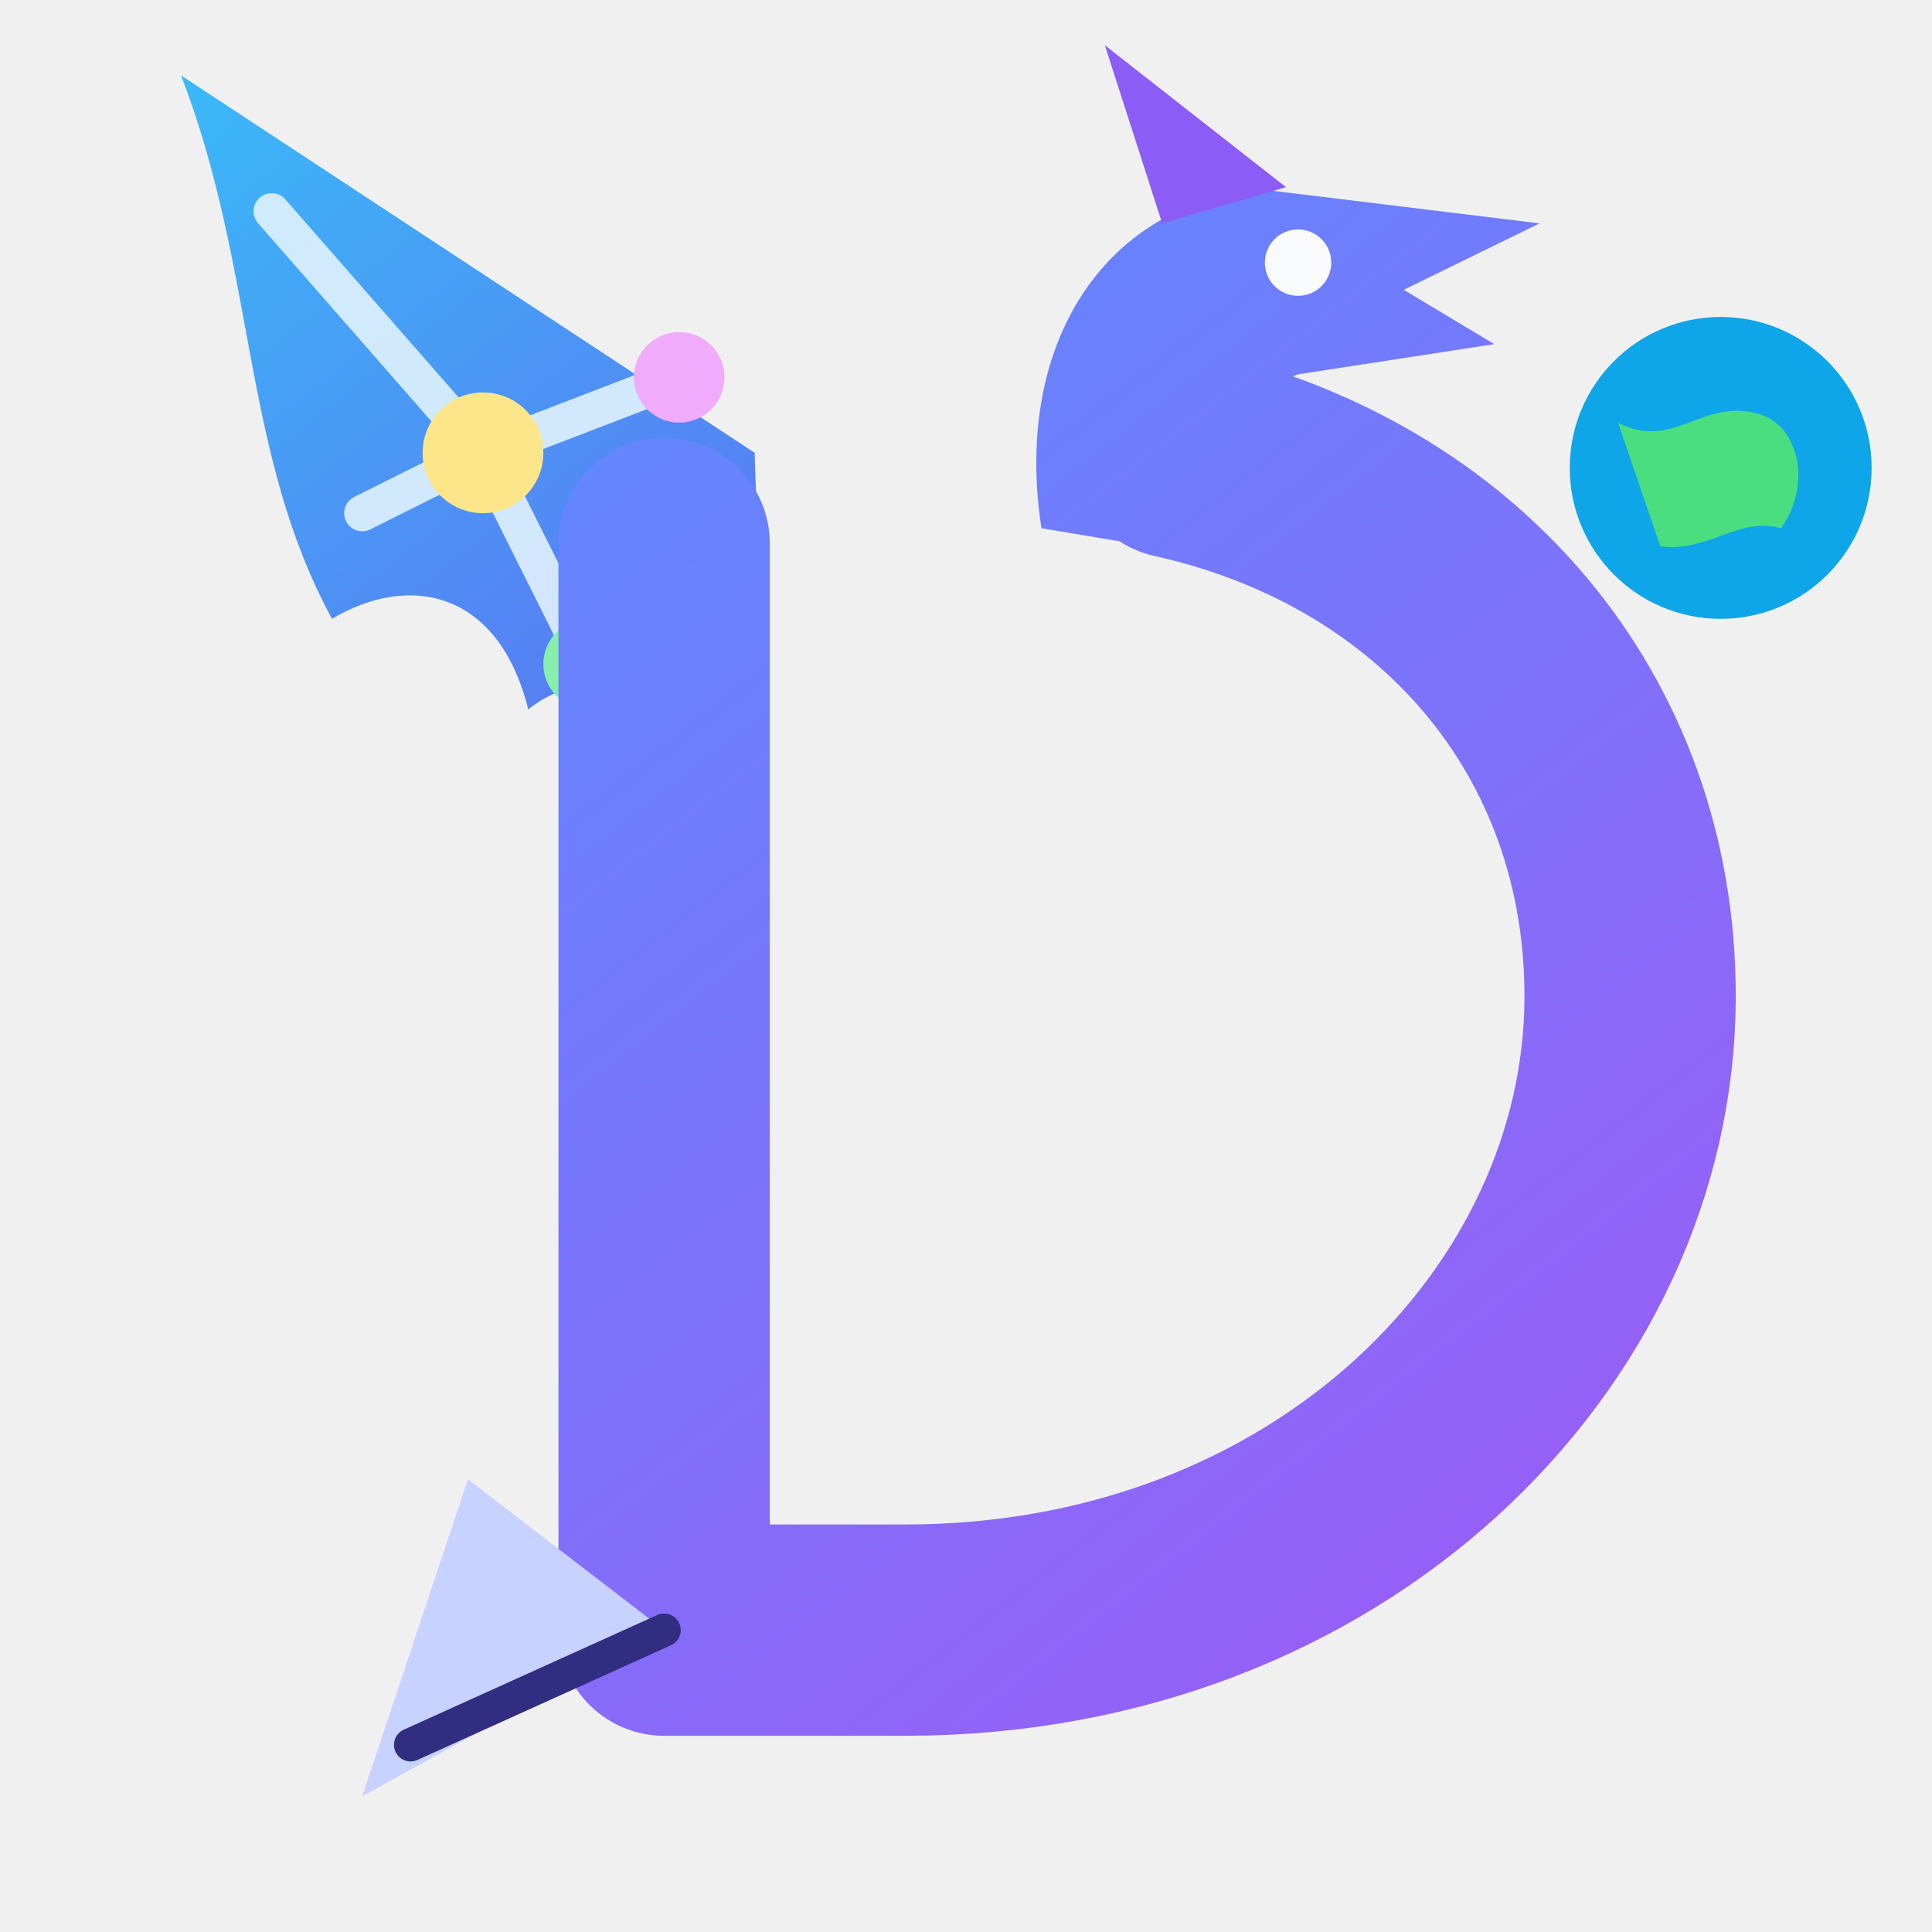
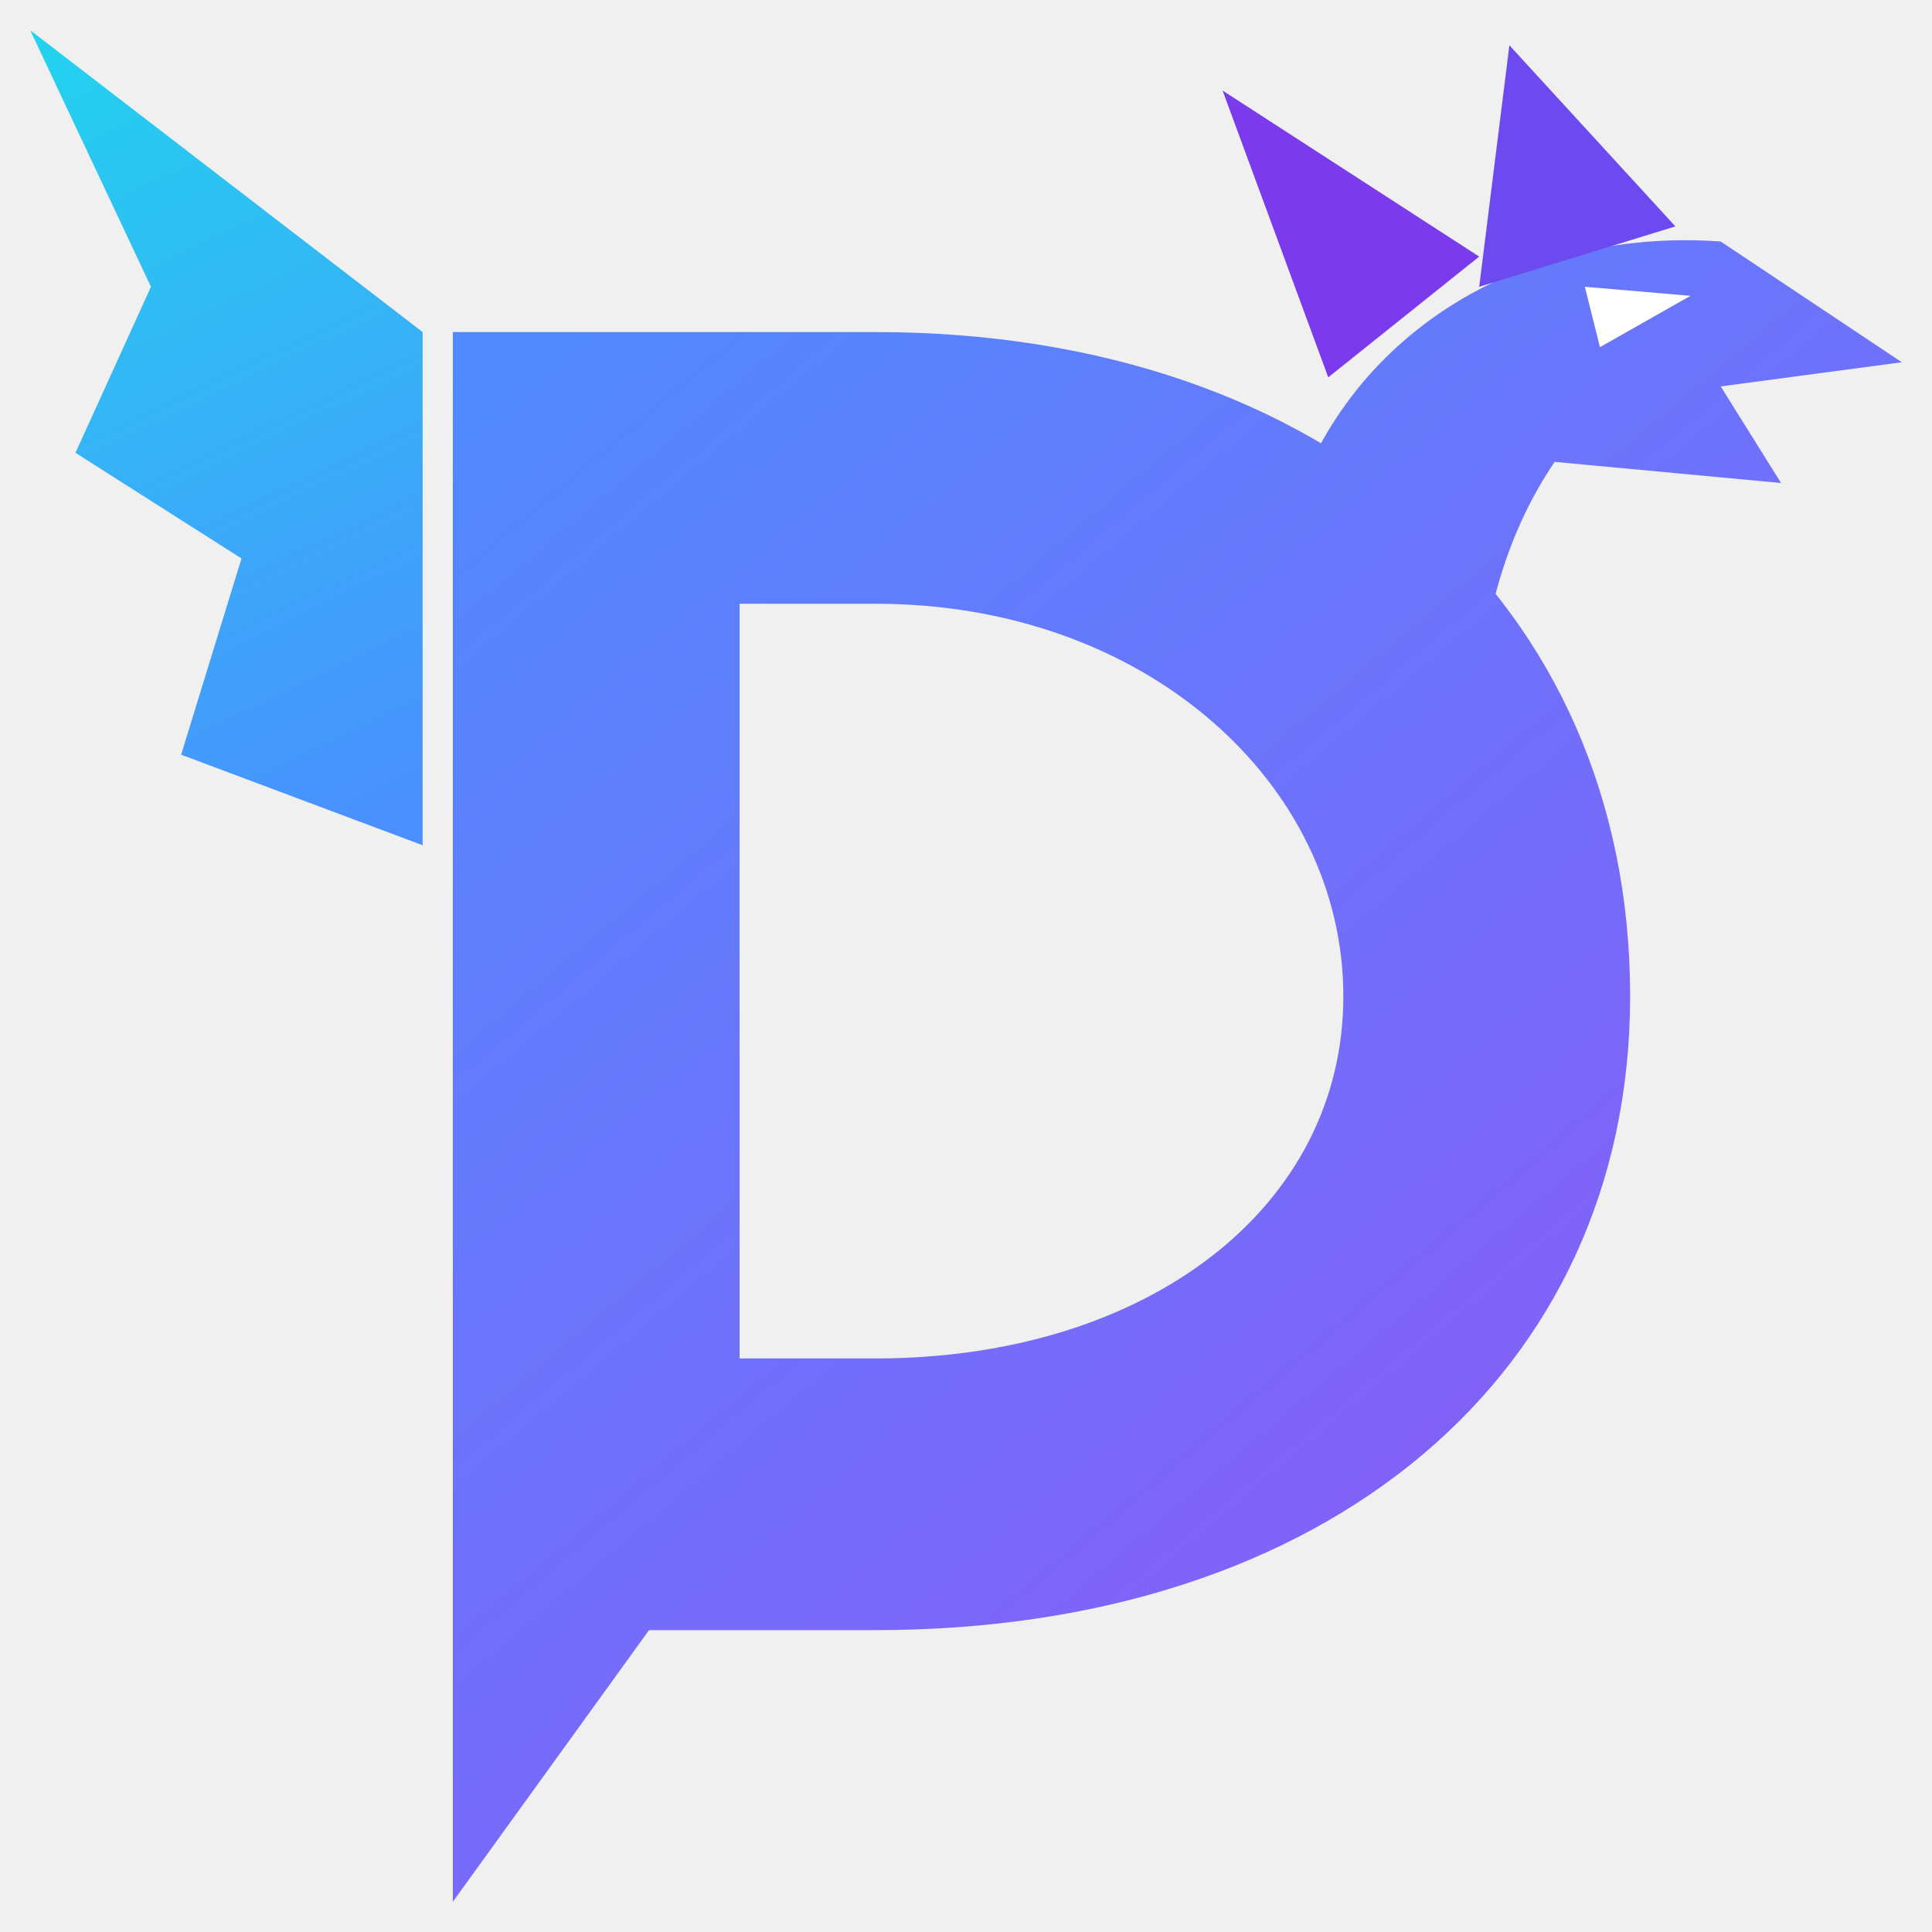
<svg xmlns="http://www.w3.org/2000/svg" viewBox="0 0 64 64" fill="none">
  <defs>
-     <linearGradient id="dg-body" x1="14" y1="10" x2="50" y2="56" gradientUnits="userSpaceOnUse">
-       <stop offset="0" stop-color="#5B8CFF" />
-       <stop offset="1" stop-color="#9B5CF6" />
+     <linearGradient id="dgBody" x1="14" y1="8" x2="58" y2="60" gradientUnits="userSpaceOnUse">
+       <stop offset="0" stop-color="#4C8DFF" />
+       <stop offset="1" stop-color="#9255F5" />
    </linearGradient>
-     <linearGradient id="dg-wing" x1="4" y1="2" x2="26" y2="30" gradientUnits="userSpaceOnUse">
-       <stop offset="0" stop-color="#38BDF8" />
-       <stop offset="1" stop-color="#6366F1" />
+     <linearGradient id="dgWing" x1="1" y1="1" x2="14" y2="28" gradientUnits="userSpaceOnUse">
+       <stop offset="0" stop-color="#22D3EE" />
+       <stop offset="1" stop-color="#4C8DFF" />
    </linearGradient>
  </defs>
-   <path d="M25.5 31 L25 15 L6 2.5 C8.5 9 8 15 11 20.5 C13.5 19 16.5 19.5 17.5 23.5 C20 21.5 23 23.5 25.5 31 Z" fill="url(#dg-wing)" />
-   <path d="M9 7 L16 15 L22.5 12.5 M16 15 L19.5 22 M12 17 L16 15" stroke="#E0F2FE" stroke-width="1.2" stroke-linecap="round" opacity="0.9" />
-   <circle cx="16" cy="15" r="2" fill="#FDE68A" />
-   <circle cx="22.5" cy="12.5" r="1.5" fill="#F0ABFC" />
-   <circle cx="19.5" cy="22" r="1.5" fill="#86EFAC" />
-   <path d="M22 18 V54 H30 C44 54 54 44 54 33 C54 24 48 17 39 15" stroke="url(#dg-body)" stroke-width="7" stroke-linecap="round" stroke-linejoin="round" />
-   <path d="M34.5 17.5 C33.5 11 37 6.5 42 6.3 L51 7.4 L46.5 9.6 L49.5 11.4 L43 12.4 C40.5 13.3 38.5 15.3 37.5 18 Z" fill="url(#dg-body)" />
-   <path d="M38.5 7.4 L36.6 1.5 L42.6 6.2 Z" fill="#8B5CF6" />
-   <circle cx="43" cy="8.7" r="1.1" fill="#F8FAFC" />
-   <path d="M22 54 L12 59.5 L15.5 49 Z" fill="#C7D2FE" />
-   <path d="M22 54 L13.6 57.8" stroke="#312E81" stroke-width="1.1" stroke-linecap="round" />
-   <circle cx="57" cy="15.5" r="5" fill="#0EA5E9" />
-   <path d="M53.6 14 C55.5 15 56.5 13 58.5 13.8 C59.6 14.3 60 16.1 59 17.5 C57.6 17.1 56.6 18.3 55 18.1" fill="#4ADE80" />
+   <path fill="url(#dgWing)" d="M14 11 L1 1 L5 9.5 L2.5 15 L8 18.5 L6 25 L14 28 Z" />
+   <path fill="url(#dgBody)" fill-rule="evenodd" d="M15 11 H29 C44 11 54 20 54 33 C54 45.5 44 54 29 54 H21.5 L15 63 Z M24.5 20 V45 H29 C38 45 44.5 40 44.5 33 C44.5 26 38 20 29 20 Z" />
+   <path fill="url(#dgBody)" d="M42.5 18 C44 11.5 50 7.5 57 8 L63 12 L57 12.8 L59 16 L51.5 15.3 C50 17.5 49 20.5 49 24 Z" />
+   <path fill="#7C3AED" d="M44 12.5 L40.5 3 L49 8.5 Z" />
+   <path fill="#6D4AF0" d="M49 9.5 L50 1.5 L55.5 7.5 Z" />
+   <path fill="#fff" d="M52.5 9.5 L56 9.8 L53 11.5 Z" />
</svg>
